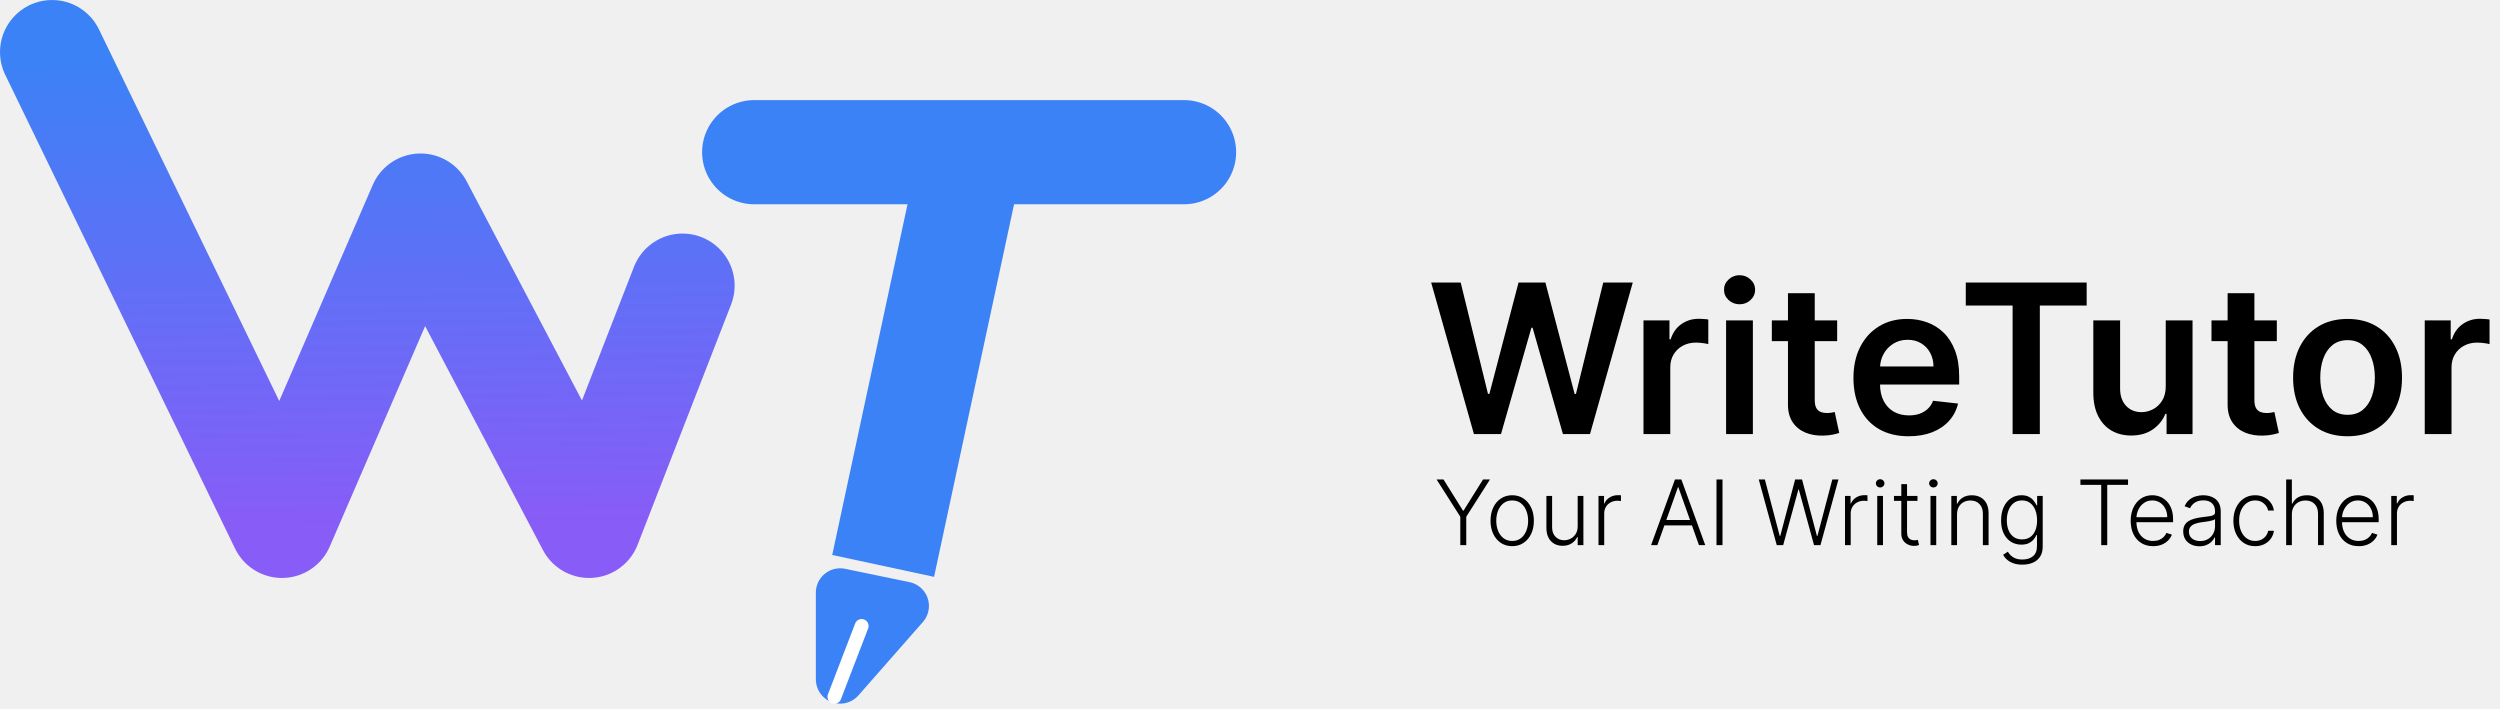
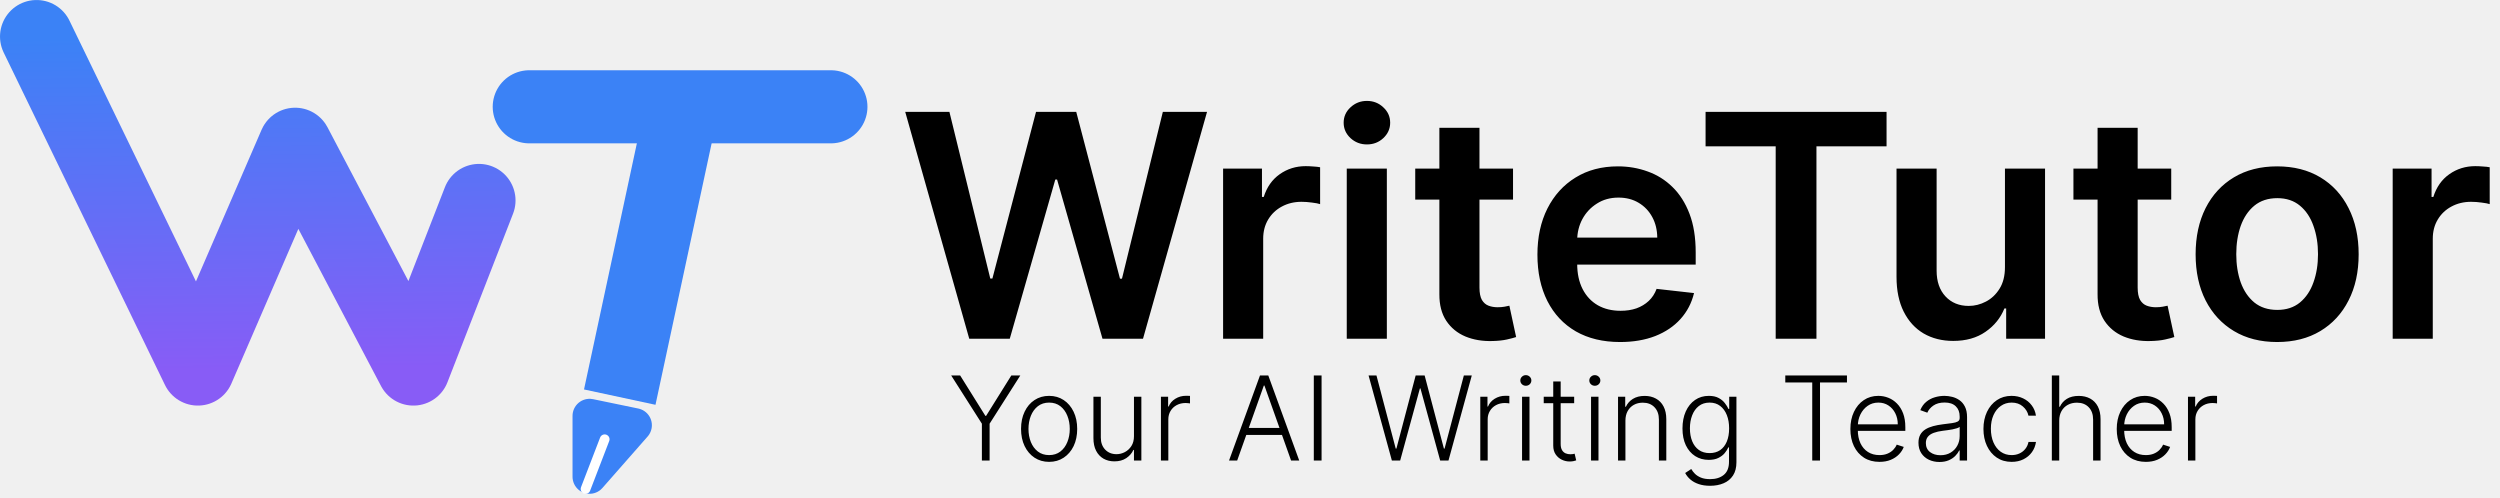
- <svg xmlns="http://www.w3.org/2000/svg" width="360" height="102" viewBox="0 0 360 102" fill="none">
+ <svg xmlns="http://www.w3.org/2000/svg" width="513" height="102" viewBox="0 0 513 102" fill="none">
  <path d="M7.502 7.502L40.599 75.726L60.561 29.602L84.826 75.726L98.287 41.133" stroke="url(#paint0_linear_4_87)" stroke-width="15" stroke-linecap="round" stroke-linejoin="round" />
  <path d="M108.603 21.915H170.502" stroke="#3B82F6" stroke-width="15" stroke-linecap="round" stroke-linejoin="round" />
  <path d="M139.552 23.837L127.173 81.491" stroke="#3B82F6" stroke-width="15" stroke-linejoin="round" />
  <path d="M130.267 87.257L120.983 97.826L120.983 93.983L120.983 85.335L130.267 87.257Z" fill="#3B82F6" />
  <path d="M125.531 86.311L120.983 85.335M120.983 85.335L130.267 87.257L120.983 97.826L120.983 93.983L120.983 85.335Z" stroke="#3B82F6" stroke-width="7" stroke-linejoin="round" />
  <path d="M124.078 90.139L120.157 100.339" stroke="white" stroke-width="2" stroke-linecap="round" stroke-linejoin="round" />
-   <path d="M212.245 62.502L206.088 40.684H210.338L214.269 56.717H214.472L218.669 40.684H222.537L226.745 56.728H226.936L230.867 40.684H235.118L228.961 62.502H225.061L220.693 47.193H220.523L216.144 62.502H212.245ZM236.663 62.502V46.138H240.402V48.865H240.573C240.871 47.921 241.382 47.193 242.107 46.681C242.838 46.163 243.673 45.904 244.61 45.904C244.823 45.904 245.061 45.914 245.324 45.936C245.594 45.95 245.818 45.975 245.995 46.01V49.558C245.832 49.501 245.573 49.451 245.218 49.409C244.87 49.359 244.532 49.334 244.206 49.334C243.502 49.334 242.87 49.487 242.309 49.792C241.755 50.09 241.318 50.506 240.999 51.039C240.679 51.571 240.519 52.186 240.519 52.882V62.502H236.663ZM248.557 62.502V46.138H252.414V62.502H248.557ZM250.496 43.816C249.886 43.816 249.36 43.613 248.92 43.208C248.479 42.797 248.259 42.303 248.259 41.728C248.259 41.145 248.479 40.652 248.92 40.247C249.36 39.835 249.886 39.629 250.496 39.629C251.114 39.629 251.64 39.835 252.073 40.247C252.513 40.652 252.734 41.145 252.734 41.728C252.734 42.303 252.513 42.797 252.073 43.208C251.64 43.613 251.114 43.816 250.496 43.816ZM264.551 46.138V49.121H255.144V46.138H264.551ZM257.466 42.218H261.323V57.58C261.323 58.098 261.401 58.496 261.557 58.773C261.721 59.043 261.934 59.228 262.196 59.327C262.459 59.426 262.75 59.476 263.07 59.476C263.312 59.476 263.532 59.458 263.731 59.423C263.937 59.387 264.093 59.355 264.199 59.327L264.849 62.342C264.643 62.413 264.348 62.491 263.965 62.576C263.589 62.661 263.127 62.711 262.58 62.725C261.614 62.754 260.744 62.608 259.97 62.289C259.196 61.962 258.581 61.458 258.127 60.776C257.679 60.094 257.459 59.242 257.466 58.219V42.218ZM274.845 62.821C273.204 62.821 271.787 62.48 270.594 61.799C269.408 61.11 268.495 60.137 267.856 58.88C267.217 57.615 266.897 56.127 266.897 54.416C266.897 52.733 267.217 51.255 267.856 49.984C268.502 48.706 269.404 47.711 270.562 47.001C271.72 46.284 273.08 45.925 274.642 45.925C275.651 45.925 276.603 46.088 277.497 46.415C278.399 46.735 279.195 47.232 279.884 47.907C280.58 48.581 281.127 49.441 281.524 50.485C281.922 51.522 282.121 52.757 282.121 54.192V55.375H268.708V52.775H278.424C278.417 52.036 278.257 51.38 277.945 50.804C277.632 50.222 277.196 49.764 276.635 49.43C276.081 49.096 275.434 48.929 274.696 48.929C273.907 48.929 273.215 49.121 272.618 49.505C272.022 49.881 271.556 50.378 271.223 50.996C270.896 51.607 270.729 52.278 270.722 53.01V55.279C270.722 56.23 270.896 57.047 271.244 57.729C271.592 58.404 272.078 58.922 272.703 59.284C273.328 59.639 274.06 59.817 274.898 59.817C275.459 59.817 275.967 59.739 276.421 59.583C276.876 59.419 277.27 59.181 277.604 58.869C277.938 58.556 278.19 58.169 278.36 57.708L281.961 58.112C281.734 59.064 281.301 59.895 280.662 60.605C280.029 61.309 279.22 61.855 278.233 62.246C277.245 62.63 276.116 62.821 274.845 62.821ZM283.072 43.997V40.684H300.48V43.997H293.736V62.502H289.815V43.997H283.072ZM311.868 55.62V46.138H315.725V62.502H311.985V59.593H311.815C311.445 60.51 310.838 61.259 309.993 61.841C309.155 62.424 308.122 62.715 306.893 62.715C305.82 62.715 304.872 62.477 304.048 62.001C303.232 61.518 302.592 60.819 302.131 59.902C301.669 58.979 301.438 57.864 301.438 56.557V46.138H305.295V55.961C305.295 56.997 305.579 57.821 306.147 58.432C306.715 59.043 307.461 59.348 308.384 59.348C308.953 59.348 309.503 59.21 310.036 58.933C310.568 58.656 311.005 58.244 311.346 57.697C311.694 57.143 311.868 56.451 311.868 55.62ZM327.861 46.138V49.121H318.454V46.138H327.861ZM320.777 42.218H324.633V57.58C324.633 58.098 324.712 58.496 324.868 58.773C325.031 59.043 325.244 59.228 325.507 59.327C325.77 59.426 326.061 59.476 326.381 59.476C326.622 59.476 326.842 59.458 327.041 59.423C327.247 59.387 327.403 59.355 327.51 59.327L328.16 62.342C327.954 62.413 327.659 62.491 327.276 62.576C326.899 62.661 326.437 62.711 325.891 62.725C324.925 62.754 324.055 62.608 323.28 62.289C322.506 61.962 321.892 61.458 321.437 60.776C320.99 60.094 320.77 59.242 320.777 58.219V42.218ZM338.049 62.821C336.451 62.821 335.066 62.47 333.894 61.767C332.722 61.063 331.813 60.08 331.167 58.816C330.527 57.551 330.208 56.074 330.208 54.384C330.208 52.694 330.527 51.213 331.167 49.941C331.813 48.67 332.722 47.683 333.894 46.98C335.066 46.277 336.451 45.925 338.049 45.925C339.647 45.925 341.032 46.277 342.204 46.98C343.375 47.683 344.281 48.67 344.92 49.941C345.567 51.213 345.89 52.694 345.89 54.384C345.89 56.074 345.567 57.551 344.92 58.816C344.281 60.08 343.375 61.063 342.204 61.767C341.032 62.47 339.647 62.821 338.049 62.821ZM338.07 59.732C338.937 59.732 339.661 59.494 340.243 59.018C340.826 58.535 341.259 57.889 341.543 57.079C341.834 56.27 341.98 55.367 341.98 54.373C341.98 53.372 341.834 52.466 341.543 51.657C341.259 50.84 340.826 50.19 340.243 49.707C339.661 49.224 338.937 48.983 338.07 48.983C337.182 48.983 336.444 49.224 335.854 49.707C335.272 50.19 334.835 50.84 334.544 51.657C334.26 52.466 334.118 53.372 334.118 54.373C334.118 55.367 334.26 56.27 334.544 57.079C334.835 57.889 335.272 58.535 335.854 59.018C336.444 59.494 337.182 59.732 338.07 59.732ZM349.163 62.502V46.138H352.902V48.865H353.073C353.371 47.921 353.882 47.193 354.607 46.681C355.338 46.163 356.173 45.904 357.11 45.904C357.323 45.904 357.561 45.914 357.824 45.936C358.094 45.95 358.318 45.975 358.495 46.01V49.558C358.332 49.501 358.073 49.451 357.718 49.409C357.37 49.359 357.032 49.334 356.706 49.334C356.002 49.334 355.37 49.487 354.809 49.792C354.255 50.09 353.818 50.506 353.499 51.039C353.179 51.571 353.019 52.186 353.019 52.882V62.502H349.163Z" fill="black" />
-   <path d="M206.871 69.047H207.868L210.67 73.534H210.753L213.556 69.047H214.553L211.141 74.407V78.502H210.283V74.407L206.871 69.047ZM217.757 78.649C217.144 78.649 216.603 78.494 216.132 78.183C215.664 77.872 215.298 77.443 215.033 76.895C214.768 76.344 214.636 75.709 214.636 74.989C214.636 74.262 214.768 73.624 215.033 73.073C215.298 72.519 215.664 72.088 216.132 71.78C216.603 71.469 217.144 71.314 217.757 71.314C218.369 71.314 218.909 71.469 219.377 71.78C219.845 72.091 220.211 72.522 220.476 73.073C220.744 73.624 220.877 74.262 220.877 74.989C220.877 75.709 220.745 76.344 220.48 76.895C220.216 77.443 219.848 77.872 219.377 78.183C218.909 78.494 218.369 78.649 217.757 78.649ZM217.757 77.897C218.249 77.897 218.666 77.765 219.008 77.5C219.349 77.235 219.608 76.883 219.783 76.443C219.962 76.003 220.051 75.518 220.051 74.989C220.051 74.459 219.962 73.973 219.783 73.53C219.608 73.087 219.349 72.731 219.008 72.463C218.666 72.196 218.249 72.062 217.757 72.062C217.267 72.062 216.85 72.196 216.506 72.463C216.164 72.731 215.904 73.087 215.725 73.53C215.55 73.973 215.462 74.459 215.462 74.989C215.462 75.518 215.55 76.003 215.725 76.443C215.904 76.883 216.164 77.235 216.506 77.5C216.847 77.765 217.264 77.897 217.757 77.897ZM227.187 75.792V71.411H228.009V78.502H227.187V77.325H227.122C226.956 77.688 226.693 77.991 226.333 78.234C225.973 78.474 225.533 78.594 225.013 78.594C224.56 78.594 224.159 78.496 223.808 78.299C223.457 78.099 223.181 77.806 222.981 77.421C222.781 77.037 222.681 76.564 222.681 76.004V71.411H223.503V75.953C223.503 76.507 223.666 76.954 223.992 77.292C224.319 77.628 224.737 77.795 225.248 77.795C225.568 77.795 225.876 77.718 226.171 77.565C226.467 77.411 226.71 77.186 226.901 76.891C227.092 76.592 227.187 76.226 227.187 75.792ZM230.184 78.502V71.411H230.983V72.5H231.043C231.184 72.143 231.431 71.856 231.782 71.637C232.135 71.415 232.536 71.305 232.982 71.305C233.05 71.305 233.125 71.306 233.208 71.309C233.291 71.312 233.36 71.315 233.416 71.319V72.154C233.379 72.148 233.314 72.139 233.222 72.126C233.13 72.114 233.03 72.108 232.922 72.108C232.552 72.108 232.223 72.186 231.934 72.343C231.648 72.497 231.421 72.711 231.255 72.985C231.089 73.259 231.006 73.571 231.006 73.922V78.502H230.184ZM238.659 78.502H237.754L241.193 69.047H242.117L245.556 78.502H244.651L241.687 70.169H241.623L238.659 78.502ZM239.31 74.878H244V75.653H239.31V74.878ZM248.04 69.047V78.502H247.176V69.047H248.04ZM255.853 78.502L253.263 69.047H254.14L256.282 77.177H256.356L258.498 69.047H259.495L261.637 77.177H261.711L263.853 69.047H264.735L262.145 78.502H261.222L259.029 70.483H258.969L256.776 78.502H255.853ZM265.68 78.502V71.411H266.479V72.5H266.539C266.681 72.143 266.927 71.856 267.278 71.637C267.632 71.415 268.032 71.305 268.478 71.305C268.546 71.305 268.621 71.306 268.704 71.309C268.787 71.312 268.856 71.315 268.912 71.319V72.154C268.875 72.148 268.81 72.139 268.718 72.126C268.626 72.114 268.526 72.108 268.418 72.108C268.049 72.108 267.719 72.186 267.43 72.343C267.144 72.497 266.918 72.711 266.751 72.985C266.585 73.259 266.502 73.571 266.502 73.922V78.502H265.68ZM270.323 78.502V71.411H271.15V78.502H270.323ZM270.743 70.192C270.574 70.192 270.43 70.135 270.31 70.021C270.189 69.904 270.129 69.764 270.129 69.601C270.129 69.438 270.189 69.299 270.31 69.186C270.43 69.069 270.574 69.01 270.743 69.01C270.913 69.01 271.057 69.069 271.177 69.186C271.297 69.299 271.357 69.438 271.357 69.601C271.357 69.764 271.297 69.904 271.177 70.021C271.057 70.135 270.913 70.192 270.743 70.192ZM276.116 71.411V72.126H272.732V71.411H276.116ZM273.789 69.712H274.616V76.65C274.616 76.946 274.666 77.178 274.768 77.348C274.869 77.514 275.002 77.632 275.165 77.703C275.328 77.771 275.502 77.805 275.687 77.805C275.794 77.805 275.887 77.799 275.964 77.786C276.04 77.771 276.108 77.755 276.167 77.74L276.342 78.483C276.262 78.514 276.164 78.542 276.047 78.566C275.93 78.594 275.785 78.608 275.613 78.608C275.311 78.608 275.02 78.542 274.74 78.409C274.463 78.277 274.235 78.08 274.057 77.819C273.878 77.557 273.789 77.232 273.789 76.844V69.712ZM277.991 78.502V71.411H278.818V78.502H277.991ZM278.411 70.192C278.242 70.192 278.098 70.135 277.977 70.021C277.857 69.904 277.797 69.764 277.797 69.601C277.797 69.438 277.857 69.299 277.977 69.186C278.098 69.069 278.242 69.01 278.411 69.01C278.581 69.01 278.725 69.069 278.845 69.186C278.965 69.299 279.025 69.438 279.025 69.601C279.025 69.764 278.965 69.904 278.845 70.021C278.725 70.135 278.581 70.192 278.411 70.192ZM281.813 74.07V78.502H280.991V71.411H281.79V72.523H281.863C282.03 72.16 282.288 71.869 282.639 71.651C282.993 71.429 283.43 71.319 283.95 71.319C284.427 71.319 284.846 71.418 285.206 71.618C285.569 71.816 285.85 72.106 286.051 72.491C286.254 72.876 286.355 73.348 286.355 73.908V78.502H285.533V73.959C285.533 73.377 285.37 72.917 285.044 72.579C284.721 72.24 284.287 72.071 283.742 72.071C283.37 72.071 283.039 72.151 282.75 72.311C282.46 72.471 282.231 72.702 282.062 73.004C281.896 73.302 281.813 73.657 281.813 74.07ZM291.224 81.308C290.741 81.308 290.318 81.245 289.955 81.119C289.592 80.996 289.286 80.827 289.036 80.611C288.787 80.396 288.593 80.154 288.455 79.887L289.129 79.444C289.23 79.622 289.366 79.797 289.535 79.97C289.707 80.142 289.93 80.285 290.204 80.399C290.481 80.513 290.821 80.57 291.224 80.57C291.852 80.57 292.359 80.413 292.743 80.099C293.131 79.785 293.325 79.297 293.325 78.636V77.038H293.251C293.156 77.254 293.019 77.469 292.84 77.685C292.662 77.897 292.428 78.074 292.139 78.216C291.852 78.357 291.497 78.428 291.072 78.428C290.506 78.428 290.003 78.288 289.563 78.008C289.125 77.728 288.781 77.328 288.528 76.808C288.279 76.284 288.154 75.661 288.154 74.938C288.154 74.221 288.276 73.59 288.519 73.045C288.765 72.5 289.109 72.076 289.549 71.771C289.989 71.466 290.501 71.314 291.086 71.314C291.52 71.314 291.88 71.391 292.166 71.545C292.452 71.695 292.682 71.883 292.854 72.108C293.029 72.333 293.166 72.551 293.265 72.763H293.348V71.411H294.151V78.686C294.151 79.287 294.024 79.781 293.768 80.168C293.513 80.556 293.165 80.842 292.725 81.027C292.285 81.215 291.785 81.308 291.224 81.308ZM291.169 77.675C291.625 77.675 292.014 77.566 292.337 77.348C292.66 77.126 292.908 76.809 293.08 76.397C293.253 75.984 293.339 75.493 293.339 74.924C293.339 74.37 293.254 73.879 293.085 73.451C292.916 73.02 292.669 72.682 292.346 72.436C292.026 72.186 291.634 72.062 291.169 72.062C290.695 72.062 290.295 72.189 289.969 72.445C289.643 72.7 289.396 73.045 289.23 73.479C289.064 73.91 288.981 74.391 288.981 74.924C288.981 75.466 289.065 75.944 289.235 76.36C289.404 76.772 289.652 77.095 289.978 77.329C290.304 77.56 290.701 77.675 291.169 77.675ZM299.581 69.823V69.047H306.437V69.823H303.441V78.502H302.578V69.823H299.581ZM310.048 78.649C309.386 78.649 308.814 78.496 308.331 78.188C307.848 77.877 307.474 77.448 307.209 76.9C306.947 76.349 306.817 75.715 306.817 74.998C306.817 74.284 306.947 73.65 307.209 73.096C307.474 72.539 307.838 72.103 308.303 71.789C308.771 71.472 309.311 71.314 309.923 71.314C310.308 71.314 310.679 71.385 311.036 71.526C311.393 71.665 311.713 71.879 311.996 72.168C312.283 72.454 312.509 72.816 312.675 73.253C312.841 73.687 312.924 74.201 312.924 74.795V75.201H307.384V74.476H312.084C312.084 74.021 311.992 73.611 311.807 73.248C311.625 72.882 311.372 72.593 311.045 72.38C310.722 72.168 310.348 72.062 309.923 72.062C309.474 72.062 309.079 72.182 308.737 72.422C308.395 72.662 308.128 72.979 307.934 73.373C307.743 73.767 307.646 74.198 307.643 74.665V75.099C307.643 75.663 307.74 76.155 307.934 76.577C308.131 76.995 308.409 77.32 308.769 77.551C309.129 77.781 309.556 77.897 310.048 77.897C310.384 77.897 310.678 77.845 310.93 77.74C311.185 77.635 311.399 77.495 311.572 77.32C311.747 77.141 311.879 76.946 311.969 76.734L312.749 76.987C312.641 77.286 312.464 77.561 312.218 77.814C311.975 78.066 311.67 78.269 311.304 78.423C310.941 78.574 310.522 78.649 310.048 78.649ZM316.715 78.663C316.288 78.663 315.897 78.58 315.543 78.414C315.189 78.245 314.907 78.002 314.698 77.685C314.489 77.365 314.384 76.977 314.384 76.521C314.384 76.17 314.45 75.875 314.583 75.635C314.715 75.395 314.903 75.198 315.146 75.044C315.389 74.89 315.677 74.769 316.009 74.679C316.342 74.59 316.708 74.521 317.108 74.472C317.505 74.422 317.84 74.379 318.114 74.342C318.391 74.305 318.602 74.247 318.747 74.167C318.891 74.087 318.964 73.958 318.964 73.779V73.613C318.964 73.13 318.819 72.75 318.53 72.473C318.244 72.192 317.831 72.052 317.293 72.052C316.782 72.052 316.365 72.165 316.041 72.389C315.721 72.614 315.497 72.879 315.367 73.183L314.587 72.902C314.747 72.514 314.969 72.205 315.252 71.974C315.535 71.74 315.852 71.572 316.203 71.471C316.554 71.366 316.909 71.314 317.269 71.314C317.54 71.314 317.822 71.349 318.114 71.42C318.41 71.491 318.684 71.614 318.936 71.789C319.188 71.962 319.393 72.203 319.55 72.514C319.707 72.822 319.785 73.213 319.785 73.687V78.502H318.964V77.38H318.913C318.814 77.589 318.668 77.792 318.474 77.989C318.28 78.186 318.037 78.348 317.745 78.474C317.453 78.6 317.109 78.663 316.715 78.663ZM316.826 77.911C317.263 77.911 317.642 77.814 317.962 77.62C318.282 77.426 318.528 77.169 318.701 76.849C318.876 76.526 318.964 76.17 318.964 75.783V74.758C318.902 74.816 318.799 74.868 318.654 74.915C318.513 74.961 318.348 75.002 318.16 75.039C317.976 75.073 317.791 75.102 317.606 75.127C317.422 75.152 317.256 75.173 317.108 75.192C316.708 75.241 316.366 75.318 316.083 75.422C315.8 75.527 315.583 75.672 315.432 75.856C315.281 76.038 315.206 76.272 315.206 76.558C315.206 76.989 315.36 77.323 315.668 77.56C315.975 77.794 316.362 77.911 316.826 77.911ZM324.741 78.649C324.107 78.649 323.555 78.491 323.084 78.174C322.616 77.857 322.253 77.423 321.994 76.872C321.736 76.321 321.607 75.693 321.607 74.989C321.607 74.278 321.737 73.645 321.999 73.091C322.264 72.537 322.63 72.103 323.098 71.789C323.566 71.472 324.109 71.314 324.727 71.314C325.201 71.314 325.631 71.406 326.015 71.591C326.4 71.772 326.717 72.029 326.966 72.362C327.219 72.691 327.377 73.076 327.442 73.516H326.611C326.525 73.116 326.317 72.774 325.988 72.491C325.661 72.205 325.246 72.062 324.741 72.062C324.289 72.062 323.889 72.185 323.541 72.431C323.193 72.674 322.921 73.014 322.724 73.451C322.53 73.885 322.433 74.388 322.433 74.961C322.433 75.536 322.528 76.046 322.719 76.489C322.91 76.929 323.178 77.274 323.522 77.523C323.87 77.772 324.277 77.897 324.741 77.897C325.055 77.897 325.341 77.838 325.6 77.722C325.861 77.602 326.08 77.432 326.255 77.214C326.434 76.995 326.554 76.735 326.616 76.433H327.446C327.385 76.861 327.233 77.243 326.989 77.578C326.749 77.911 326.437 78.172 326.052 78.363C325.671 78.554 325.234 78.649 324.741 78.649ZM330.029 74.07V78.502H329.208V69.047H330.029V72.523H330.103C330.269 72.157 330.526 71.865 330.874 71.646C331.225 71.428 331.668 71.319 332.204 71.319C332.684 71.319 333.106 71.417 333.469 71.614C333.832 71.811 334.115 72.102 334.318 72.486C334.521 72.871 334.623 73.345 334.623 73.908V78.502H333.796V73.959C333.796 73.374 333.633 72.914 333.307 72.579C332.984 72.24 332.547 72.071 331.996 72.071C331.617 72.071 331.28 72.151 330.985 72.311C330.69 72.471 330.456 72.702 330.283 73.004C330.114 73.302 330.029 73.657 330.029 74.07ZM339.654 78.649C338.992 78.649 338.419 78.496 337.936 78.188C337.453 77.877 337.079 77.448 336.814 76.9C336.553 76.349 336.422 75.715 336.422 74.998C336.422 74.284 336.553 73.65 336.814 73.096C337.079 72.539 337.444 72.103 337.909 71.789C338.376 71.472 338.917 71.314 339.529 71.314C339.914 71.314 340.285 71.385 340.642 71.526C340.999 71.665 341.319 71.879 341.602 72.168C341.888 72.454 342.114 72.816 342.28 73.253C342.447 73.687 342.53 74.201 342.53 74.795V75.201H336.99V74.476H341.689C341.689 74.021 341.597 73.611 341.412 73.248C341.231 72.882 340.977 72.593 340.651 72.38C340.328 72.168 339.954 72.062 339.529 72.062C339.08 72.062 338.684 72.182 338.343 72.422C338.001 72.662 337.733 72.979 337.539 73.373C337.348 73.767 337.252 74.198 337.248 74.665V75.099C337.248 75.663 337.345 76.155 337.539 76.577C337.736 76.995 338.015 77.32 338.375 77.551C338.735 77.781 339.161 77.897 339.654 77.897C339.989 77.897 340.283 77.845 340.535 77.74C340.791 77.635 341.005 77.495 341.177 77.32C341.352 77.141 341.485 76.946 341.574 76.734L342.354 76.987C342.247 77.286 342.07 77.561 341.823 77.814C341.58 78.066 341.276 78.269 340.909 78.423C340.546 78.574 340.128 78.649 339.654 78.649ZM344.34 78.502V71.411H345.139V72.5H345.199C345.341 72.143 345.587 71.856 345.938 71.637C346.292 71.415 346.692 71.305 347.138 71.305C347.206 71.305 347.281 71.306 347.364 71.309C347.447 71.312 347.517 71.315 347.572 71.319V72.154C347.535 72.148 347.47 72.139 347.378 72.126C347.286 72.114 347.186 72.108 347.078 72.108C346.709 72.108 346.379 72.186 346.09 72.343C345.804 72.497 345.578 72.711 345.412 72.985C345.245 73.259 345.162 73.571 345.162 73.922V78.502H344.34Z" fill="black" />
+   <path d="M198.888 69.502L185.752 22.956H194.82L203.206 57.161H203.638L212.593 22.956H220.843L229.82 57.184H230.229L238.615 22.956H247.684L234.547 69.502H226.229L216.911 36.843H216.547L207.206 69.502H198.888ZM250.979 69.502V34.593H258.956V40.411H259.32C259.956 38.396 261.047 36.843 262.593 35.752C264.153 34.646 265.934 34.093 267.934 34.093C268.388 34.093 268.896 34.115 269.456 34.161C270.032 34.191 270.509 34.244 270.888 34.32V41.888C270.54 41.767 269.987 41.661 269.229 41.57C268.487 41.464 267.767 41.411 267.07 41.411C265.57 41.411 264.221 41.737 263.024 42.388C261.843 43.024 260.911 43.911 260.229 45.047C259.547 46.184 259.206 47.494 259.206 48.979V69.502H250.979ZM276.354 69.502V34.593H284.581V69.502H276.354ZM280.49 29.638C279.187 29.638 278.066 29.206 277.127 28.343C276.187 27.464 275.718 26.411 275.718 25.183C275.718 23.941 276.187 22.888 277.127 22.024C278.066 21.146 279.187 20.706 280.49 20.706C281.809 20.706 282.93 21.146 283.854 22.024C284.793 22.888 285.263 23.941 285.263 25.183C285.263 26.411 284.793 27.464 283.854 28.343C282.93 29.206 281.809 29.638 280.49 29.638ZM310.473 34.593V40.956H290.405V34.593H310.473ZM295.36 26.229H303.587V59.002C303.587 60.108 303.754 60.956 304.087 61.547C304.435 62.123 304.89 62.517 305.451 62.729C306.011 62.941 306.632 63.047 307.314 63.047C307.829 63.047 308.299 63.009 308.723 62.934C309.163 62.858 309.496 62.79 309.723 62.729L311.11 69.161C310.67 69.312 310.041 69.479 309.223 69.661C308.42 69.843 307.435 69.949 306.269 69.979C304.208 70.04 302.352 69.729 300.701 69.047C299.049 68.35 297.738 67.274 296.769 65.82C295.814 64.365 295.345 62.547 295.36 60.365V26.229ZM332.434 70.183C328.934 70.183 325.911 69.456 323.365 68.002C320.835 66.532 318.888 64.456 317.524 61.774C316.161 59.078 315.479 55.903 315.479 52.252C315.479 48.661 316.161 45.509 317.524 42.797C318.903 40.07 320.827 37.949 323.297 36.434C325.767 34.903 328.668 34.138 332.002 34.138C334.153 34.138 336.184 34.487 338.093 35.184C340.017 35.865 341.714 36.926 343.184 38.365C344.668 39.805 345.835 41.638 346.684 43.865C347.532 46.078 347.956 48.714 347.956 51.774V54.297H319.343V48.752H340.07C340.055 47.176 339.714 45.774 339.047 44.547C338.38 43.305 337.449 42.328 336.252 41.615C335.07 40.903 333.691 40.547 332.115 40.547C330.434 40.547 328.956 40.956 327.684 41.774C326.411 42.578 325.418 43.638 324.706 44.956C324.009 46.259 323.653 47.691 323.638 49.252V54.093C323.638 56.123 324.009 57.865 324.752 59.32C325.494 60.759 326.532 61.865 327.865 62.638C329.199 63.396 330.759 63.774 332.547 63.774C333.744 63.774 334.827 63.608 335.797 63.274C336.767 62.926 337.608 62.418 338.32 61.752C339.032 61.085 339.57 60.259 339.934 59.274L347.615 60.138C347.13 62.168 346.206 63.941 344.843 65.456C343.494 66.956 341.767 68.123 339.661 68.956C337.555 69.774 335.146 70.183 332.434 70.183ZM349.985 30.024V22.956H387.121V30.024H372.735V69.502H364.371V30.024H349.985ZM411.416 54.82V34.593H419.644V69.502H411.666V63.297H411.303C410.515 65.252 409.22 66.85 407.416 68.093C405.629 69.335 403.424 69.956 400.803 69.956C398.515 69.956 396.492 69.449 394.735 68.433C392.992 67.403 391.629 65.911 390.644 63.956C389.659 61.987 389.166 59.608 389.166 56.82V34.593H397.394V55.547C397.394 57.759 398 59.517 399.212 60.82C400.424 62.123 402.015 62.774 403.985 62.774C405.197 62.774 406.371 62.479 407.507 61.888C408.644 61.297 409.576 60.418 410.303 59.252C411.045 58.07 411.416 56.593 411.416 54.82ZM445.536 34.593V40.956H425.468V34.593H445.536ZM430.422 26.229H438.649V59.002C438.649 60.108 438.816 60.956 439.149 61.547C439.498 62.123 439.952 62.517 440.513 62.729C441.074 62.941 441.695 63.047 442.377 63.047C442.892 63.047 443.362 63.009 443.786 62.934C444.225 62.858 444.559 62.79 444.786 62.729L446.172 69.161C445.733 69.312 445.104 69.479 444.286 69.661C443.483 69.843 442.498 69.949 441.331 69.979C439.271 70.04 437.415 69.729 435.763 69.047C434.112 68.35 432.801 67.274 431.831 65.82C430.877 64.365 430.407 62.547 430.422 60.365V26.229ZM467.269 70.183C463.86 70.183 460.905 69.433 458.405 67.933C455.905 66.433 453.966 64.335 452.587 61.638C451.223 58.941 450.541 55.79 450.541 52.184C450.541 48.578 451.223 45.418 452.587 42.706C453.966 39.994 455.905 37.888 458.405 36.388C460.905 34.888 463.86 34.138 467.269 34.138C470.678 34.138 473.632 34.888 476.132 36.388C478.632 37.888 480.564 39.994 481.928 42.706C483.307 45.418 483.996 48.578 483.996 52.184C483.996 55.79 483.307 58.941 481.928 61.638C480.564 64.335 478.632 66.433 476.132 67.933C473.632 69.433 470.678 70.183 467.269 70.183ZM467.314 63.593C469.163 63.593 470.708 63.085 471.951 62.07C473.193 61.04 474.117 59.661 474.723 57.934C475.345 56.206 475.655 54.282 475.655 52.161C475.655 50.024 475.345 48.093 474.723 46.365C474.117 44.623 473.193 43.237 471.951 42.206C470.708 41.176 469.163 40.661 467.314 40.661C465.42 40.661 463.845 41.176 462.587 42.206C461.345 43.237 460.413 44.623 459.791 46.365C459.185 48.093 458.882 50.024 458.882 52.161C458.882 54.282 459.185 56.206 459.791 57.934C460.413 59.661 461.345 61.04 462.587 62.07C463.845 63.085 465.42 63.593 467.314 63.593ZM490.979 69.502V34.593H498.956V40.411H499.32C499.956 38.396 501.047 36.843 502.593 35.752C504.153 34.646 505.934 34.093 507.934 34.093C508.388 34.093 508.896 34.115 509.456 34.161C510.032 34.191 510.509 34.244 510.888 34.32V41.888C510.54 41.767 509.987 41.661 509.229 41.57C508.487 41.464 507.767 41.411 507.07 41.411C505.57 41.411 504.221 41.737 503.024 42.388C501.843 43.024 500.911 43.911 500.229 45.047C499.547 46.184 499.206 47.494 499.206 48.979V69.502H490.979Z" fill="black" />
+   <path d="M195.184 77.047H197.024L202.198 85.331H202.351L207.524 77.047H209.365L203.067 86.942V94.502H201.482V86.942L195.184 77.047ZM215.28 94.774C214.149 94.774 213.149 94.487 212.28 93.914C211.416 93.34 210.74 92.547 210.252 91.536C209.763 90.519 209.519 89.346 209.519 88.016C209.519 86.675 209.763 85.496 210.252 84.479C210.74 83.456 211.416 82.661 212.28 82.093C213.149 81.519 214.149 81.232 215.28 81.232C216.411 81.232 217.408 81.519 218.272 82.093C219.135 82.666 219.811 83.462 220.3 84.479C220.794 85.496 221.041 86.675 221.041 88.016C221.041 89.346 220.797 90.519 220.309 91.536C219.82 92.547 219.141 93.34 218.272 93.914C217.408 94.487 216.411 94.774 215.28 94.774ZM215.28 93.385C216.189 93.385 216.959 93.141 217.59 92.652C218.22 92.164 218.698 91.513 219.022 90.701C219.351 89.888 219.516 88.993 219.516 88.016C219.516 87.039 219.351 86.141 219.022 85.323C218.698 84.504 218.22 83.848 217.59 83.354C216.959 82.86 216.189 82.612 215.28 82.612C214.377 82.612 213.607 82.86 212.97 83.354C212.34 83.848 211.86 84.504 211.53 85.323C211.206 86.141 211.044 87.039 211.044 88.016C211.044 88.993 211.206 89.888 211.53 90.701C211.86 91.513 212.34 92.164 212.97 92.652C213.601 93.141 214.371 93.385 215.28 93.385ZM232.69 89.499V81.411H234.207V94.502H232.69V92.328H232.571C232.264 92.999 231.778 93.558 231.113 94.007C230.448 94.451 229.636 94.672 228.676 94.672C227.84 94.672 227.099 94.49 226.451 94.127C225.804 93.757 225.295 93.218 224.926 92.507C224.556 91.797 224.372 90.925 224.372 89.891V81.411H225.889V89.797C225.889 90.82 226.19 91.644 226.792 92.269C227.394 92.888 228.167 93.198 229.11 93.198C229.701 93.198 230.269 93.056 230.815 92.772C231.36 92.487 231.809 92.073 232.162 91.527C232.514 90.976 232.69 90.3 232.69 89.499ZM238.223 94.502V81.411H239.698V83.422H239.809C240.07 82.763 240.524 82.232 241.172 81.828C241.826 81.419 242.564 81.215 243.388 81.215C243.513 81.215 243.652 81.218 243.806 81.223C243.959 81.229 244.087 81.235 244.189 81.24V82.783C244.121 82.772 244.002 82.754 243.831 82.732C243.661 82.709 243.476 82.698 243.277 82.698C242.595 82.698 241.988 82.843 241.453 83.132C240.925 83.416 240.507 83.811 240.201 84.317C239.894 84.823 239.74 85.399 239.74 86.047V94.502H238.223ZM253.869 94.502H252.198L258.548 77.047H260.252L266.602 94.502H264.931L259.46 79.118H259.34L253.869 94.502ZM255.071 87.811H263.73V89.243H255.071V87.811ZM271.187 77.047V94.502H269.593V77.047H271.187ZM285.612 94.502L280.831 77.047H282.45L286.404 92.056H286.541L290.495 77.047H292.336L296.291 92.056H296.427L300.382 77.047H302.01L297.228 94.502H295.524L291.475 79.698H291.365L287.316 94.502H285.612ZM303.755 94.502V81.411H305.229V83.422H305.34C305.601 82.763 306.056 82.232 306.703 81.828C307.357 81.419 308.095 81.215 308.919 81.215C309.044 81.215 309.184 81.218 309.337 81.223C309.49 81.229 309.618 81.235 309.72 81.24V82.783C309.652 82.772 309.533 82.754 309.363 82.732C309.192 82.709 309.007 82.698 308.809 82.698C308.127 82.698 307.519 82.843 306.985 83.132C306.456 83.416 306.039 83.811 305.732 84.317C305.425 84.823 305.272 85.399 305.272 86.047V94.502H303.755ZM312.326 94.502V81.411H313.852V94.502H312.326ZM313.102 79.161C312.789 79.161 312.522 79.056 312.301 78.846C312.079 78.629 311.968 78.371 311.968 78.07C311.968 77.769 312.079 77.513 312.301 77.303C312.522 77.087 312.789 76.979 313.102 76.979C313.414 76.979 313.681 77.087 313.903 77.303C314.125 77.513 314.235 77.769 314.235 78.07C314.235 78.371 314.125 78.629 313.903 78.846C313.681 79.056 313.414 79.161 313.102 79.161ZM323.02 81.411V82.732H316.773V81.411H323.02ZM318.725 78.274H320.25V91.084C320.25 91.629 320.344 92.058 320.532 92.371C320.719 92.678 320.963 92.897 321.264 93.027C321.566 93.152 321.887 93.215 322.228 93.215C322.426 93.215 322.597 93.203 322.739 93.181C322.881 93.152 323.006 93.124 323.114 93.096L323.438 94.468C323.29 94.524 323.108 94.576 322.892 94.621C322.676 94.672 322.409 94.698 322.091 94.698C321.534 94.698 320.997 94.576 320.48 94.331C319.969 94.087 319.549 93.723 319.219 93.24C318.889 92.757 318.725 92.158 318.725 91.442V78.274ZM326.483 94.502V81.411H328.008V94.502H326.483ZM327.258 79.161C326.946 79.161 326.679 79.056 326.457 78.846C326.235 78.629 326.125 78.371 326.125 78.07C326.125 77.769 326.235 77.513 326.457 77.303C326.679 77.087 326.946 76.979 327.258 76.979C327.571 76.979 327.838 77.087 328.059 77.303C328.281 77.513 328.392 77.769 328.392 78.07C328.392 78.371 328.281 78.629 328.059 78.846C327.838 79.056 327.571 79.161 327.258 79.161ZM333.537 86.32V94.502H332.02V81.411H333.495V83.465H333.631C333.938 82.794 334.415 82.257 335.063 81.854C335.716 81.445 336.523 81.24 337.483 81.24C338.364 81.24 339.137 81.425 339.801 81.794C340.472 82.158 340.992 82.695 341.361 83.405C341.736 84.115 341.924 84.987 341.924 86.022V94.502H340.407V86.115C340.407 85.041 340.105 84.192 339.503 83.567C338.907 82.942 338.105 82.629 337.1 82.629C336.412 82.629 335.801 82.777 335.267 83.073C334.733 83.368 334.31 83.794 333.997 84.351C333.691 84.902 333.537 85.558 333.537 86.32ZM350.913 99.683C350.021 99.683 349.24 99.567 348.569 99.334C347.899 99.107 347.333 98.794 346.873 98.397C346.413 97.999 346.055 97.553 345.799 97.058L347.044 96.24C347.231 96.57 347.481 96.894 347.794 97.212C348.112 97.53 348.524 97.794 349.029 98.004C349.541 98.215 350.169 98.32 350.913 98.32C352.072 98.32 353.007 98.03 353.717 97.451C354.433 96.871 354.791 95.971 354.791 94.749V91.8H354.654C354.478 92.198 354.225 92.596 353.896 92.993C353.566 93.385 353.135 93.712 352.6 93.973C352.072 94.235 351.416 94.365 350.632 94.365C349.586 94.365 348.657 94.107 347.845 93.59C347.038 93.073 346.402 92.334 345.936 91.374C345.475 90.408 345.245 89.257 345.245 87.922C345.245 86.598 345.47 85.433 345.919 84.428C346.373 83.422 347.007 82.638 347.819 82.076C348.632 81.513 349.578 81.232 350.657 81.232C351.458 81.232 352.123 81.374 352.652 81.658C353.18 81.936 353.603 82.283 353.921 82.698C354.245 83.112 354.498 83.516 354.68 83.908H354.833V81.411H356.316V94.843C356.316 95.951 356.081 96.862 355.609 97.578C355.137 98.294 354.495 98.823 353.683 99.164C352.87 99.51 351.947 99.683 350.913 99.683ZM350.811 92.976C351.652 92.976 352.37 92.774 352.967 92.371C353.563 91.962 354.021 91.377 354.339 90.615C354.657 89.854 354.816 88.948 354.816 87.897C354.816 86.874 354.66 85.968 354.348 85.178C354.035 84.382 353.581 83.757 352.984 83.303C352.393 82.843 351.669 82.612 350.811 82.612C349.936 82.612 349.197 82.848 348.595 83.32C347.992 83.791 347.538 84.428 347.231 85.229C346.924 86.024 346.771 86.914 346.771 87.897C346.771 88.897 346.927 89.78 347.24 90.547C347.552 91.308 348.01 91.905 348.612 92.337C349.214 92.763 349.947 92.976 350.811 92.976ZM366.341 78.479V77.047H378.997V78.479H373.466V94.502H371.872V78.479H366.341ZM385.664 94.774C384.443 94.774 383.386 94.49 382.494 93.922C381.602 93.348 380.912 92.556 380.423 91.544C379.94 90.527 379.698 89.357 379.698 88.033C379.698 86.715 379.94 85.544 380.423 84.522C380.912 83.493 381.585 82.689 382.443 82.11C383.306 81.524 384.304 81.232 385.434 81.232C386.144 81.232 386.829 81.362 387.488 81.624C388.147 81.879 388.738 82.274 389.261 82.808C389.789 83.337 390.207 84.004 390.514 84.811C390.821 85.612 390.974 86.561 390.974 87.658V88.408H380.747V87.07H389.423C389.423 86.229 389.252 85.473 388.912 84.803C388.576 84.127 388.108 83.593 387.505 83.201C386.909 82.808 386.218 82.612 385.434 82.612C384.605 82.612 383.875 82.834 383.244 83.277C382.613 83.721 382.119 84.306 381.761 85.033C381.409 85.76 381.23 86.556 381.224 87.419V88.221C381.224 89.26 381.403 90.169 381.761 90.948C382.125 91.721 382.639 92.32 383.304 92.746C383.968 93.172 384.755 93.385 385.664 93.385C386.284 93.385 386.826 93.289 387.292 93.096C387.764 92.902 388.159 92.644 388.477 92.32C388.801 91.99 389.045 91.629 389.21 91.237L390.65 91.706C390.451 92.257 390.125 92.766 389.67 93.232C389.221 93.698 388.659 94.073 387.983 94.357C387.312 94.635 386.539 94.774 385.664 94.774ZM397.973 94.8C397.184 94.8 396.462 94.647 395.809 94.34C395.155 94.027 394.635 93.578 394.249 92.993C393.863 92.402 393.669 91.686 393.669 90.846C393.669 90.198 393.791 89.652 394.036 89.209C394.28 88.766 394.627 88.402 395.076 88.118C395.524 87.834 396.056 87.61 396.669 87.445C397.283 87.28 397.959 87.152 398.698 87.061C399.431 86.971 400.05 86.891 400.556 86.823C401.067 86.754 401.456 86.647 401.723 86.499C401.99 86.351 402.124 86.112 402.124 85.783V85.476C402.124 84.584 401.857 83.882 401.323 83.371C400.794 82.854 400.033 82.596 399.039 82.596C398.095 82.596 397.326 82.803 396.729 83.218C396.138 83.632 395.723 84.121 395.485 84.683L394.044 84.164C394.34 83.448 394.749 82.877 395.272 82.451C395.794 82.019 396.38 81.709 397.027 81.522C397.675 81.328 398.331 81.232 398.996 81.232C399.496 81.232 400.016 81.297 400.556 81.428C401.101 81.558 401.607 81.786 402.073 82.11C402.539 82.428 402.916 82.874 403.206 83.448C403.496 84.016 403.641 84.737 403.641 85.612V94.502H402.124V92.431H402.03C401.848 92.817 401.578 93.192 401.22 93.556C400.863 93.919 400.414 94.218 399.874 94.451C399.334 94.683 398.701 94.8 397.973 94.8ZM398.178 93.411C398.985 93.411 399.684 93.232 400.274 92.874C400.865 92.516 401.32 92.041 401.638 91.451C401.962 90.854 402.124 90.198 402.124 89.482V87.59C402.01 87.698 401.82 87.794 401.553 87.879C401.291 87.965 400.988 88.041 400.641 88.11C400.3 88.172 399.959 88.226 399.618 88.272C399.277 88.317 398.97 88.357 398.698 88.391C397.959 88.482 397.328 88.624 396.806 88.817C396.283 89.01 395.882 89.277 395.604 89.618C395.326 89.953 395.186 90.385 395.186 90.914C395.186 91.709 395.47 92.326 396.039 92.763C396.607 93.195 397.32 93.411 398.178 93.411ZM412.79 94.774C411.62 94.774 410.6 94.482 409.73 93.897C408.867 93.311 408.196 92.51 407.719 91.493C407.242 90.476 407.003 89.317 407.003 88.016C407.003 86.703 407.245 85.536 407.728 84.513C408.216 83.49 408.892 82.689 409.756 82.11C410.62 81.524 411.622 81.232 412.764 81.232C413.639 81.232 414.432 81.402 415.142 81.743C415.853 82.078 416.438 82.553 416.898 83.166C417.364 83.774 417.657 84.485 417.776 85.297H416.242C416.083 84.558 415.699 83.928 415.091 83.405C414.489 82.877 413.722 82.612 412.79 82.612C411.955 82.612 411.216 82.84 410.574 83.294C409.932 83.743 409.429 84.371 409.066 85.178C408.708 85.979 408.529 86.908 408.529 87.965C408.529 89.027 408.705 89.968 409.057 90.786C409.409 91.598 409.904 92.235 410.54 92.695C411.182 93.155 411.932 93.385 412.79 93.385C413.37 93.385 413.898 93.277 414.375 93.061C414.858 92.84 415.262 92.527 415.586 92.124C415.915 91.721 416.137 91.24 416.25 90.683H417.784C417.671 91.473 417.389 92.178 416.941 92.797C416.497 93.411 415.921 93.894 415.211 94.246C414.506 94.598 413.699 94.774 412.79 94.774ZM422.553 86.32V94.502H421.036V77.047H422.553V83.465H422.689C422.996 82.789 423.47 82.249 424.113 81.846C424.76 81.442 425.578 81.24 426.567 81.24C427.453 81.24 428.232 81.422 428.902 81.786C429.573 82.149 430.095 82.686 430.47 83.397C430.845 84.107 431.033 84.982 431.033 86.022V94.502H429.507V86.115C429.507 85.036 429.206 84.186 428.604 83.567C428.007 82.942 427.201 82.629 426.184 82.629C425.485 82.629 424.863 82.777 424.317 83.073C423.772 83.368 423.34 83.794 423.022 84.351C422.709 84.902 422.553 85.558 422.553 86.32ZM440.321 94.774C439.099 94.774 438.042 94.49 437.15 93.922C436.258 93.348 435.568 92.556 435.079 91.544C434.596 90.527 434.355 89.357 434.355 88.033C434.355 86.715 434.596 85.544 435.079 84.522C435.568 83.493 436.241 82.689 437.099 82.11C437.963 81.524 438.96 81.232 440.09 81.232C440.801 81.232 441.485 81.362 442.144 81.624C442.804 81.879 443.394 82.274 443.917 82.808C444.446 83.337 444.863 84.004 445.17 84.811C445.477 85.612 445.63 86.561 445.63 87.658V88.408H435.403V87.07H444.079C444.079 86.229 443.909 85.473 443.568 84.803C443.233 84.127 442.764 83.593 442.162 83.201C441.565 82.808 440.875 82.612 440.09 82.612C439.261 82.612 438.531 82.834 437.9 83.277C437.269 83.721 436.775 84.306 436.417 85.033C436.065 85.76 435.886 86.556 435.88 87.419V88.221C435.88 89.26 436.059 90.169 436.417 90.948C436.781 91.721 437.295 92.32 437.96 92.746C438.625 93.172 439.412 93.385 440.321 93.385C440.94 93.385 441.483 93.289 441.948 93.096C442.42 92.902 442.815 92.644 443.133 92.32C443.457 91.99 443.701 91.629 443.866 91.237L445.306 91.706C445.108 92.257 444.781 92.766 444.326 93.232C443.877 93.698 443.315 94.073 442.639 94.357C441.968 94.635 441.196 94.774 440.321 94.774ZM448.973 94.502V81.411H450.448V83.422H450.559C450.82 82.763 451.274 82.232 451.922 81.828C452.576 81.419 453.314 81.215 454.138 81.215C454.263 81.215 454.402 81.218 454.556 81.223C454.709 81.229 454.837 81.235 454.939 81.24V82.783C454.871 82.772 454.752 82.754 454.581 82.732C454.411 82.709 454.226 82.698 454.027 82.698C453.345 82.698 452.738 82.843 452.203 83.132C451.675 83.416 451.257 83.811 450.951 84.317C450.644 84.823 450.49 85.399 450.49 86.047V94.502H448.973Z" fill="black" />
  <defs>
    <linearGradient id="paint0_linear_4_87" x1="52.403" y1="7.502" x2="53.255" y2="75.727" gradientUnits="userSpaceOnUse">
      <stop stop-color="#3B82F6" />
      <stop offset="1" stop-color="#885CF6" />
    </linearGradient>
  </defs>
</svg>
